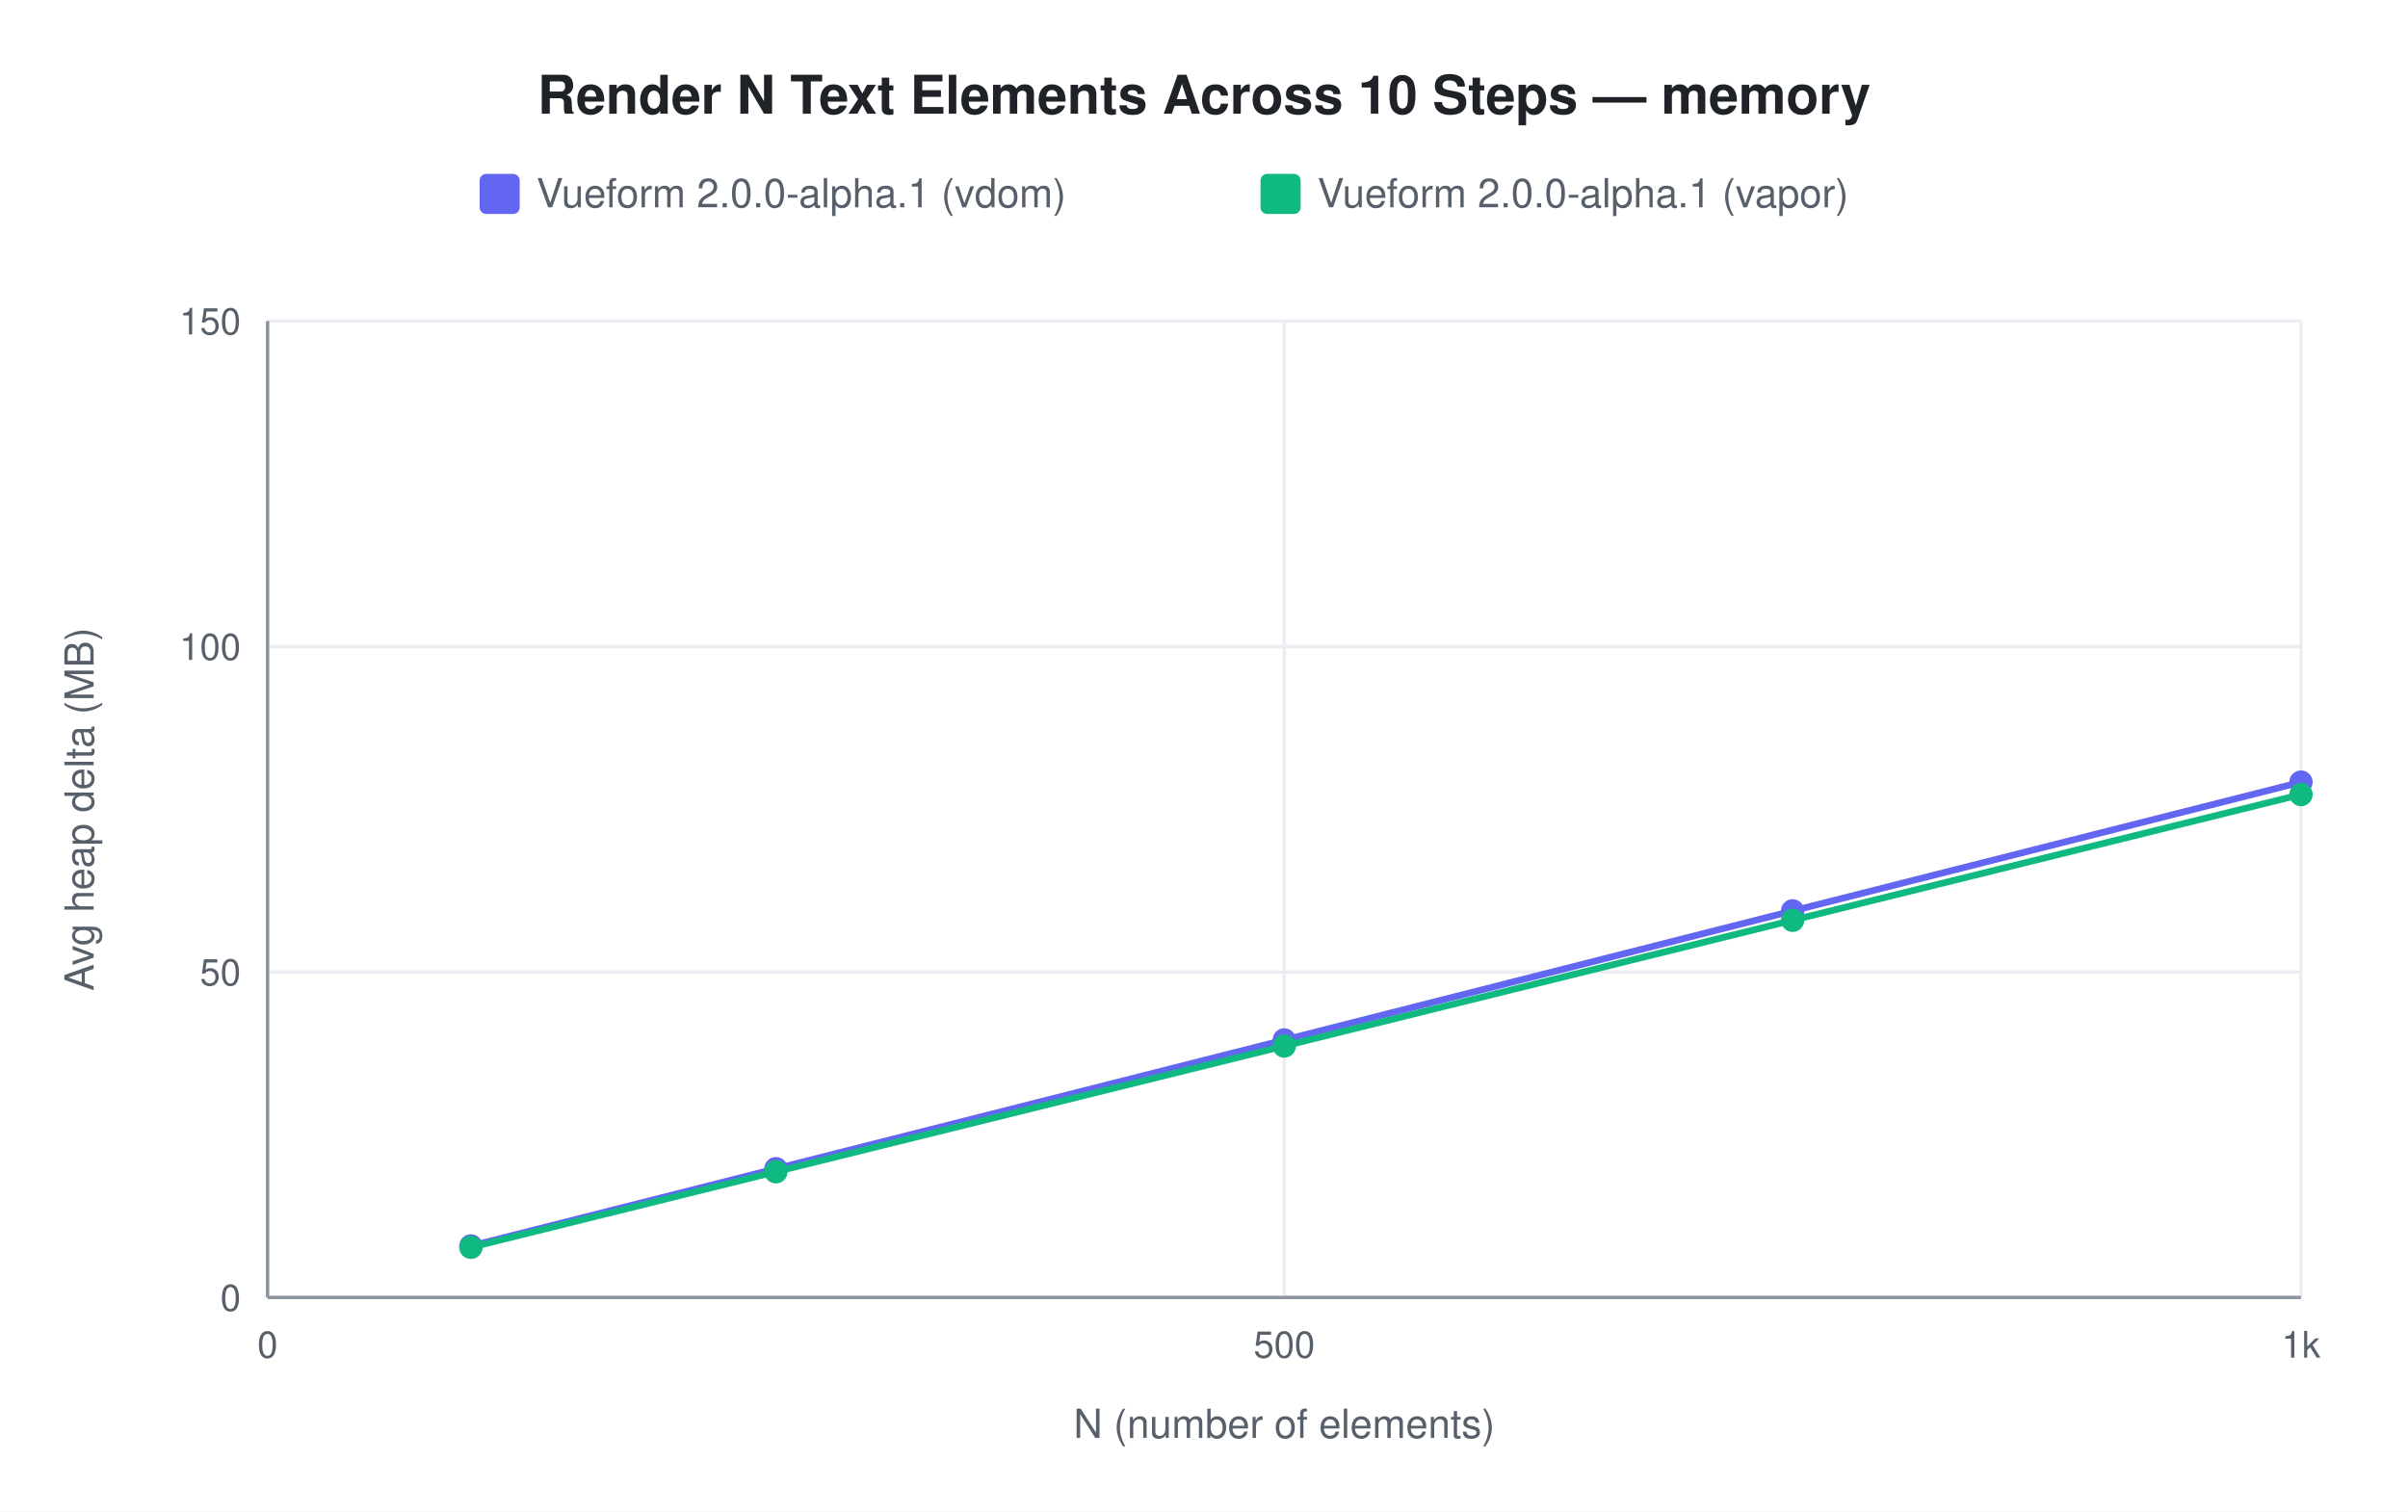
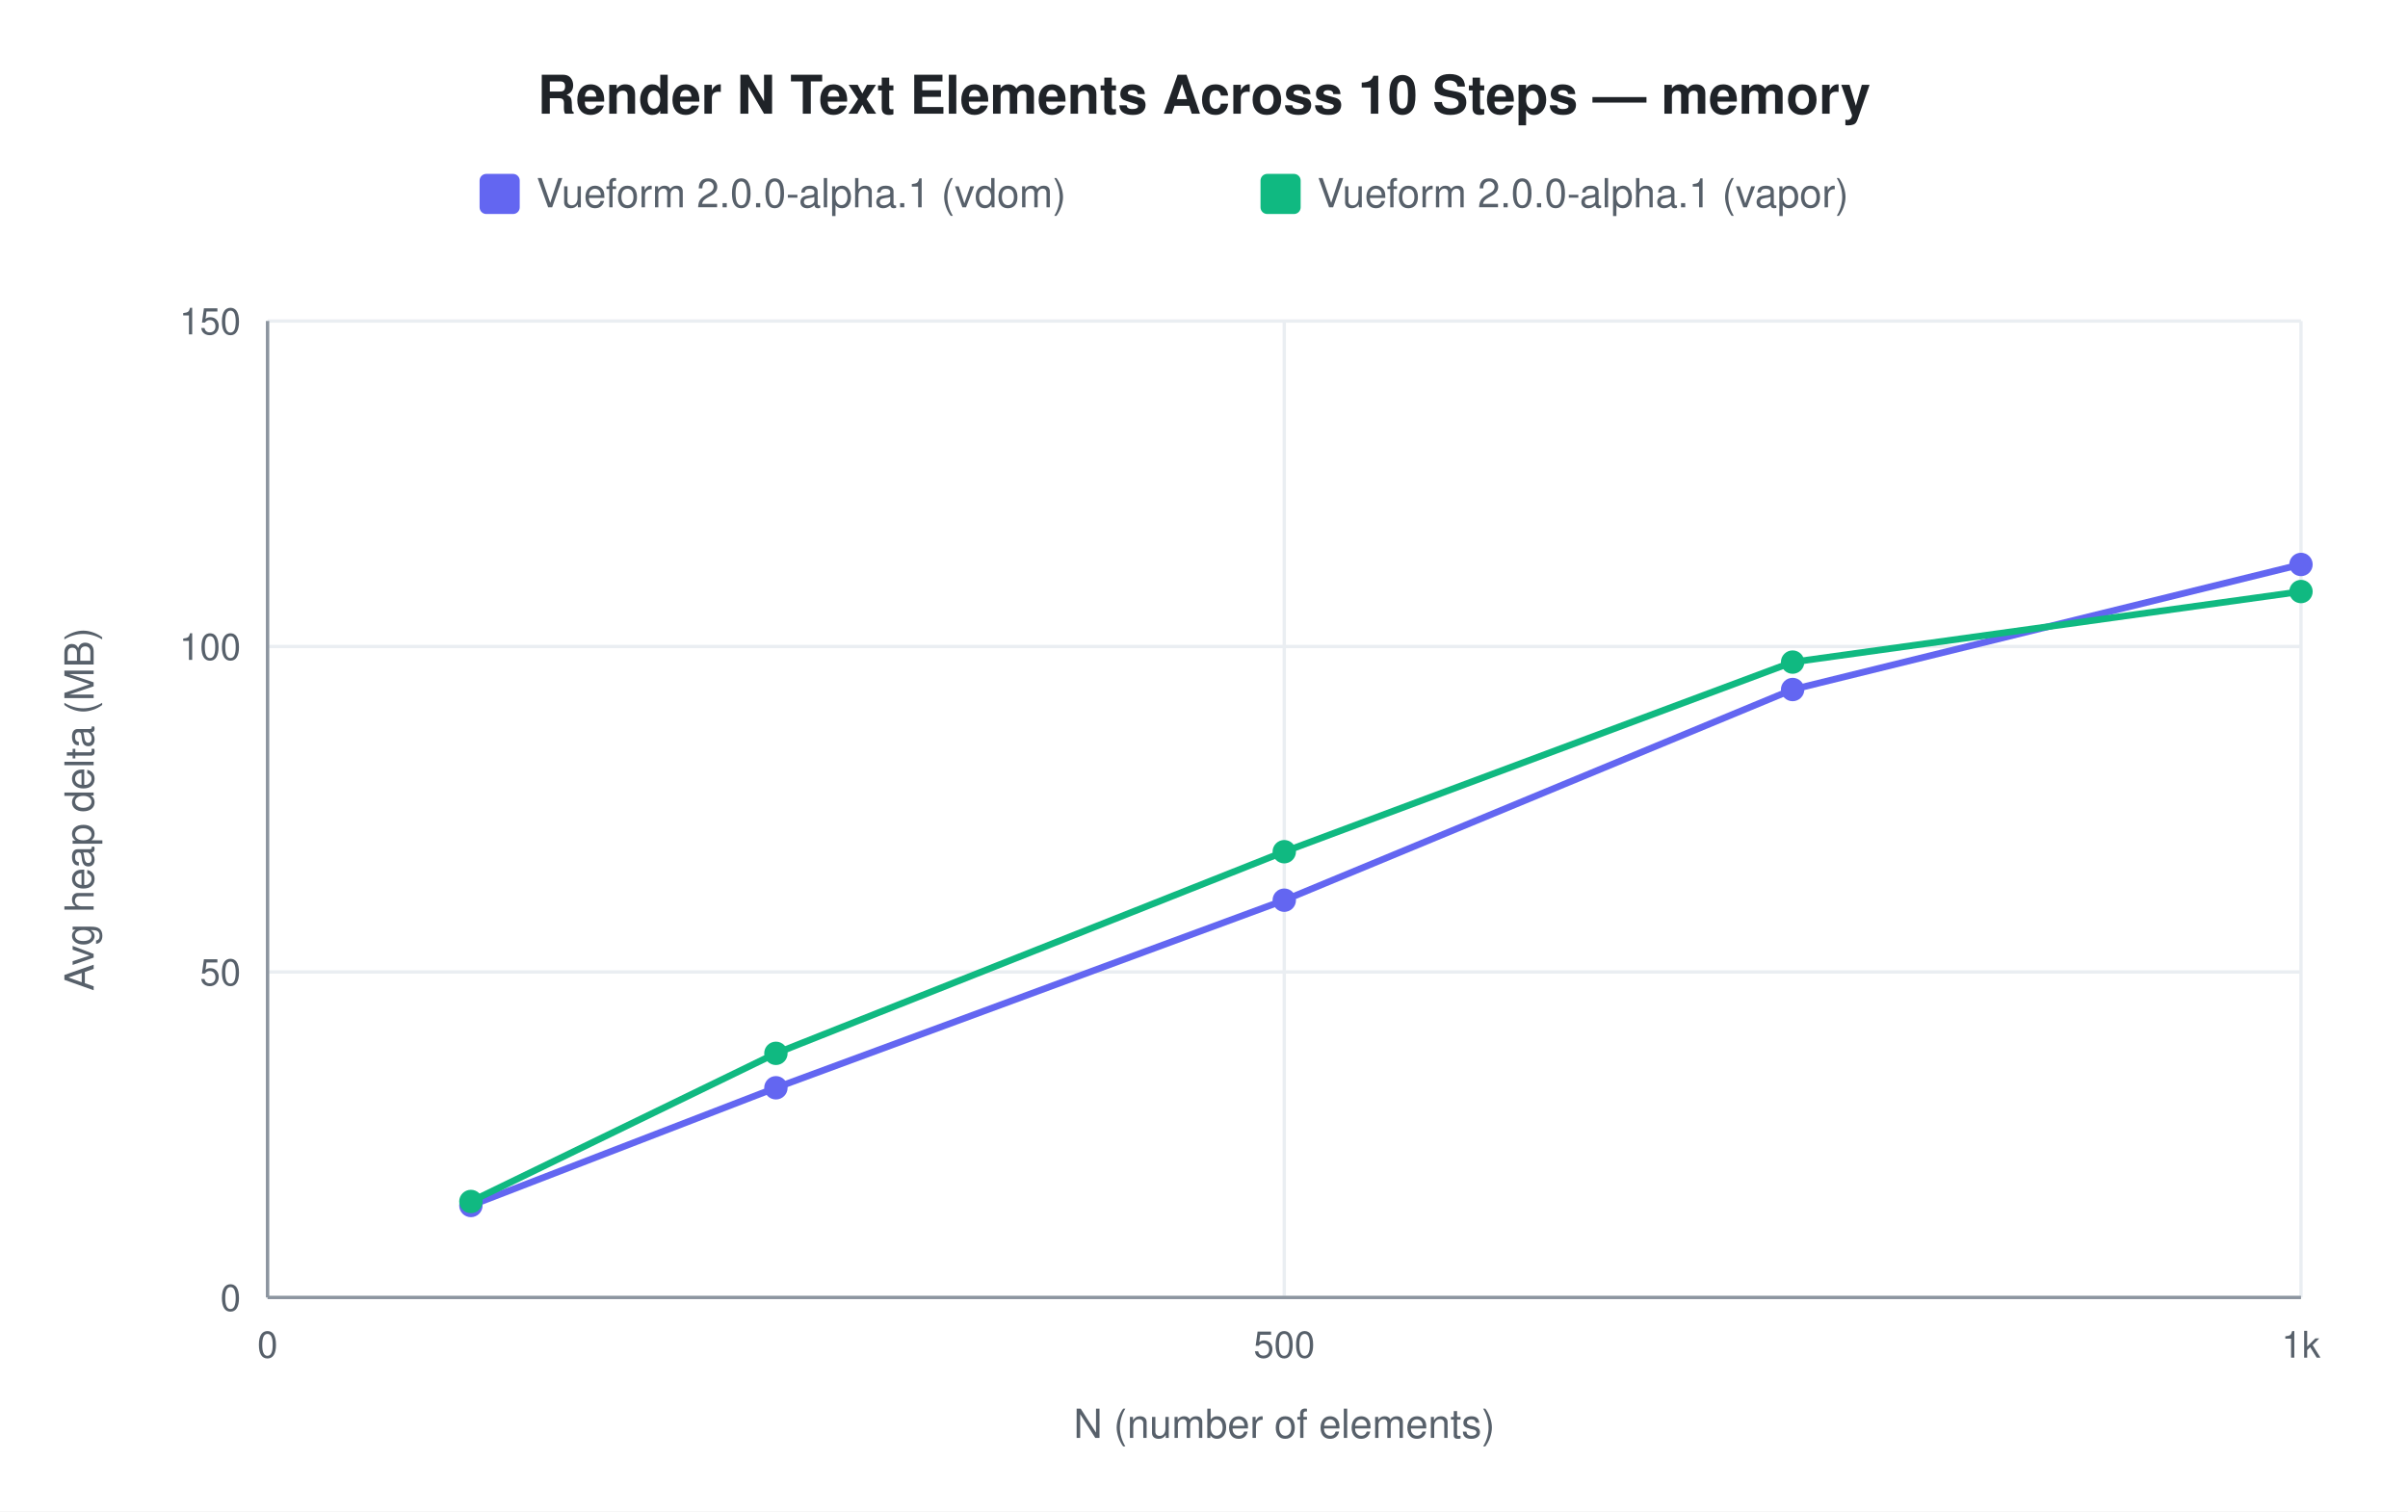
<svg xmlns="http://www.w3.org/2000/svg" width="720" height="452" viewBox="0 0 720 452" font-family="-apple-system, 'Segoe UI', Helvetica, Arial, sans-serif">
  <rect width="720" height="452" fill="#ffffff" />
  <text x="360" y="34" font-size="16" font-weight="600" fill="#1f2328" text-anchor="middle">Render N Text Elements Across 10 Steps — memory</text>
  <rect x="143.4" y="52" width="12" height="12" rx="2" fill="#6366f1" />
  <text x="160.4" y="62" font-size="12" fill="#57606a">Vueform 2.0.0-alpha.1 (vdom)</text>
  <rect x="376.9" y="52" width="12" height="12" rx="2" fill="#10b981" />
  <text x="393.9" y="62" font-size="12" fill="#57606a">Vueform 2.0.0-alpha.1 (vapor)</text>
  <line x1="80" y1="388" x2="688" y2="388" stroke="#eaeef2" stroke-width="1" />
  <text x="72" y="392" font-size="11" fill="#57606a" text-anchor="end">0</text>
  <line x1="80" y1="290.667" x2="688" y2="290.667" stroke="#eaeef2" stroke-width="1" />
  <text x="72" y="294.667" font-size="11" fill="#57606a" text-anchor="end">50</text>
  <line x1="80" y1="193.333" x2="688" y2="193.333" stroke="#eaeef2" stroke-width="1" />
  <text x="72" y="197.333" font-size="11" fill="#57606a" text-anchor="end">100</text>
  <line x1="80" y1="96" x2="688" y2="96" stroke="#eaeef2" stroke-width="1" />
  <text x="72" y="100" font-size="11" fill="#57606a" text-anchor="end">150</text>
  <line x1="80" y1="96" x2="80" y2="388" stroke="#eaeef2" stroke-width="1" />
  <text x="80" y="406" font-size="11" fill="#57606a" text-anchor="middle">0</text>
  <line x1="384" y1="96" x2="384" y2="388" stroke="#eaeef2" stroke-width="1" />
  <text x="384" y="406" font-size="11" fill="#57606a" text-anchor="middle">500</text>
  <line x1="688" y1="96" x2="688" y2="388" stroke="#eaeef2" stroke-width="1" />
  <text x="688" y="406" font-size="11" fill="#57606a" text-anchor="middle">1k</text>
  <line x1="80" y1="388" x2="688" y2="388" stroke="#8c959f" stroke-width="1" />
  <line x1="80" y1="96" x2="80" y2="388" stroke="#8c959f" stroke-width="1" />
  <text x="384" y="430" font-size="12" fill="#57606a" text-anchor="middle">N (number of elements)</text>
  <text x="28" y="242" font-size="12" fill="#57606a" text-anchor="middle" transform="rotate(-90 28 242)">Avg heap delta (MB)</text>
-   <polyline points="140.8,372.6 232.0,349.5 384.0,311.0 536.0,272.4 688.0,233.9" fill="none" stroke="#6366f1" stroke-width="2" />
-   <circle cx="140.8" cy="372.6" r="3.5" fill="#6366f1" />
-   <circle cx="232.0" cy="349.5" r="3.5" fill="#6366f1" />
-   <circle cx="384.0" cy="311.0" r="3.5" fill="#6366f1" />
-   <circle cx="536.0" cy="272.4" r="3.5" fill="#6366f1" />
-   <circle cx="688.0" cy="233.9" r="3.5" fill="#6366f1" />
-   <polyline points="140.8,373.0 232.0,350.4 384.0,312.8 536.0,275.2 688.0,237.6" fill="none" stroke="#10b981" stroke-width="2" />
-   <circle cx="140.8" cy="373.0" r="3.5" fill="#10b981" />
-   <circle cx="232.0" cy="350.4" r="3.5" fill="#10b981" />
-   <circle cx="384.0" cy="312.8" r="3.5" fill="#10b981" />
-   <circle cx="536.0" cy="275.2" r="3.5" fill="#10b981" />
-   <circle cx="688.0" cy="237.6" r="3.5" fill="#10b981" />
+   <polyline points="140.8,360.5 232.0,325.3 384.0,269.2 536.0,206.2 688.0,168.8" fill="none" stroke="#6366f1" stroke-width="2" />
+   <circle cx="140.8" cy="360.5" r="3.5" fill="#6366f1" />
+   <circle cx="232.0" cy="325.3" r="3.5" fill="#6366f1" />
+   <circle cx="384.0" cy="269.2" r="3.5" fill="#6366f1" />
+   <circle cx="536.0" cy="206.2" r="3.5" fill="#6366f1" />
+   <circle cx="688.0" cy="168.8" r="3.5" fill="#6366f1" />
+   <polyline points="140.8,359.3 232.0,315.0 384.0,254.7 536.0,198.0 688.0,176.9" fill="none" stroke="#10b981" stroke-width="2" />
+   <circle cx="140.8" cy="359.3" r="3.5" fill="#10b981" />
+   <circle cx="232.0" cy="315.0" r="3.5" fill="#10b981" />
+   <circle cx="384.0" cy="254.7" r="3.5" fill="#10b981" />
+   <circle cx="536.0" cy="198.0" r="3.5" fill="#10b981" />
+   <circle cx="688.0" cy="176.9" r="3.5" fill="#10b981" />
</svg>
